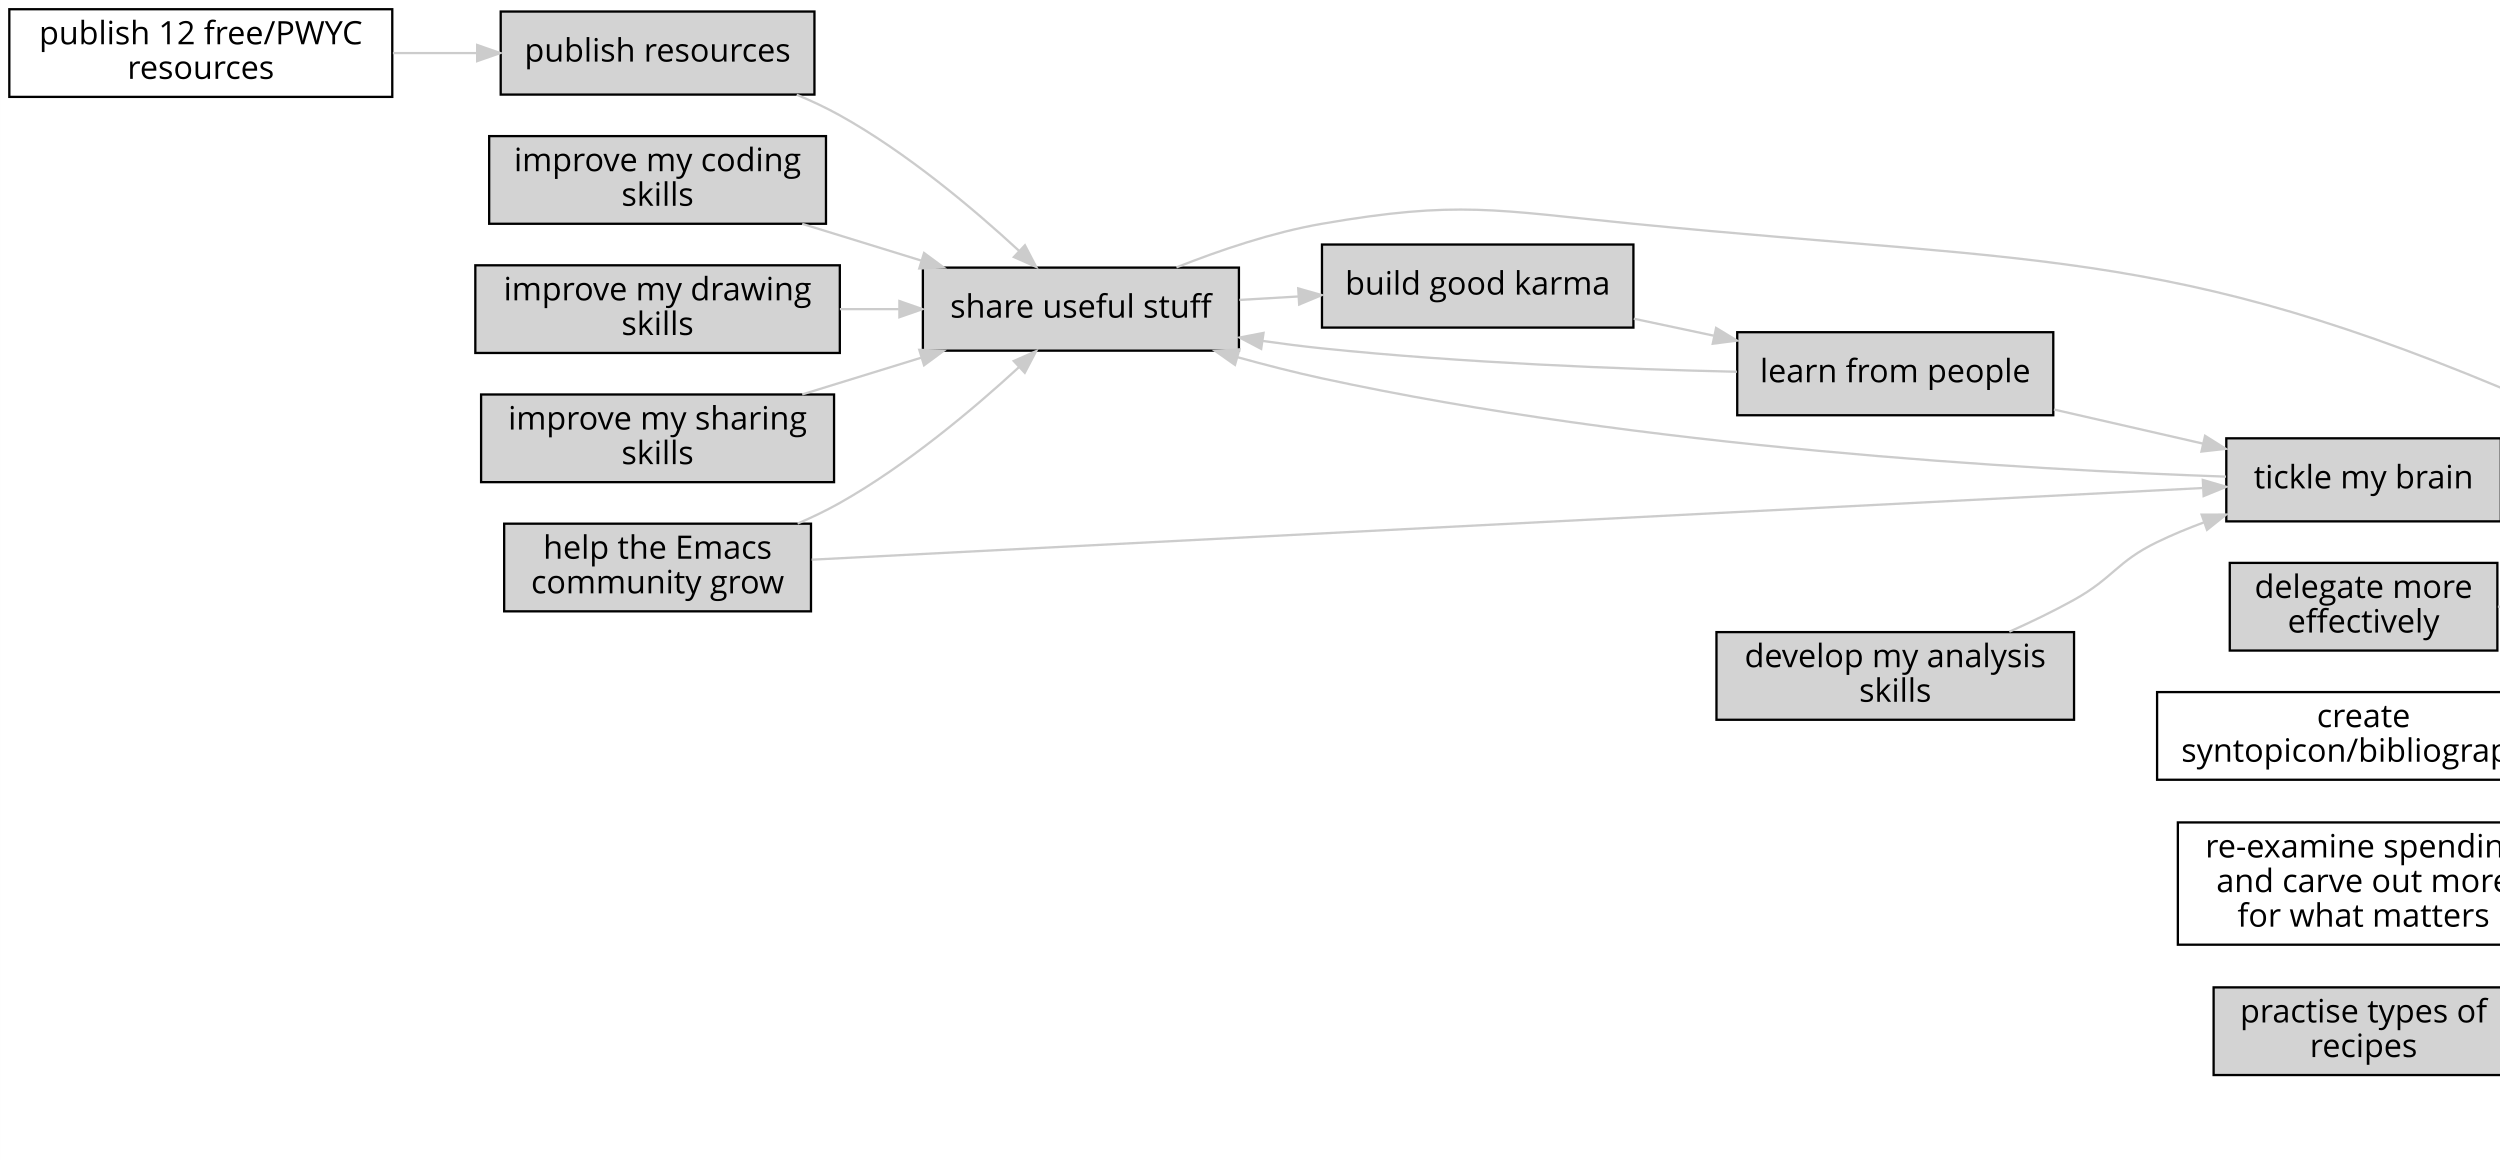
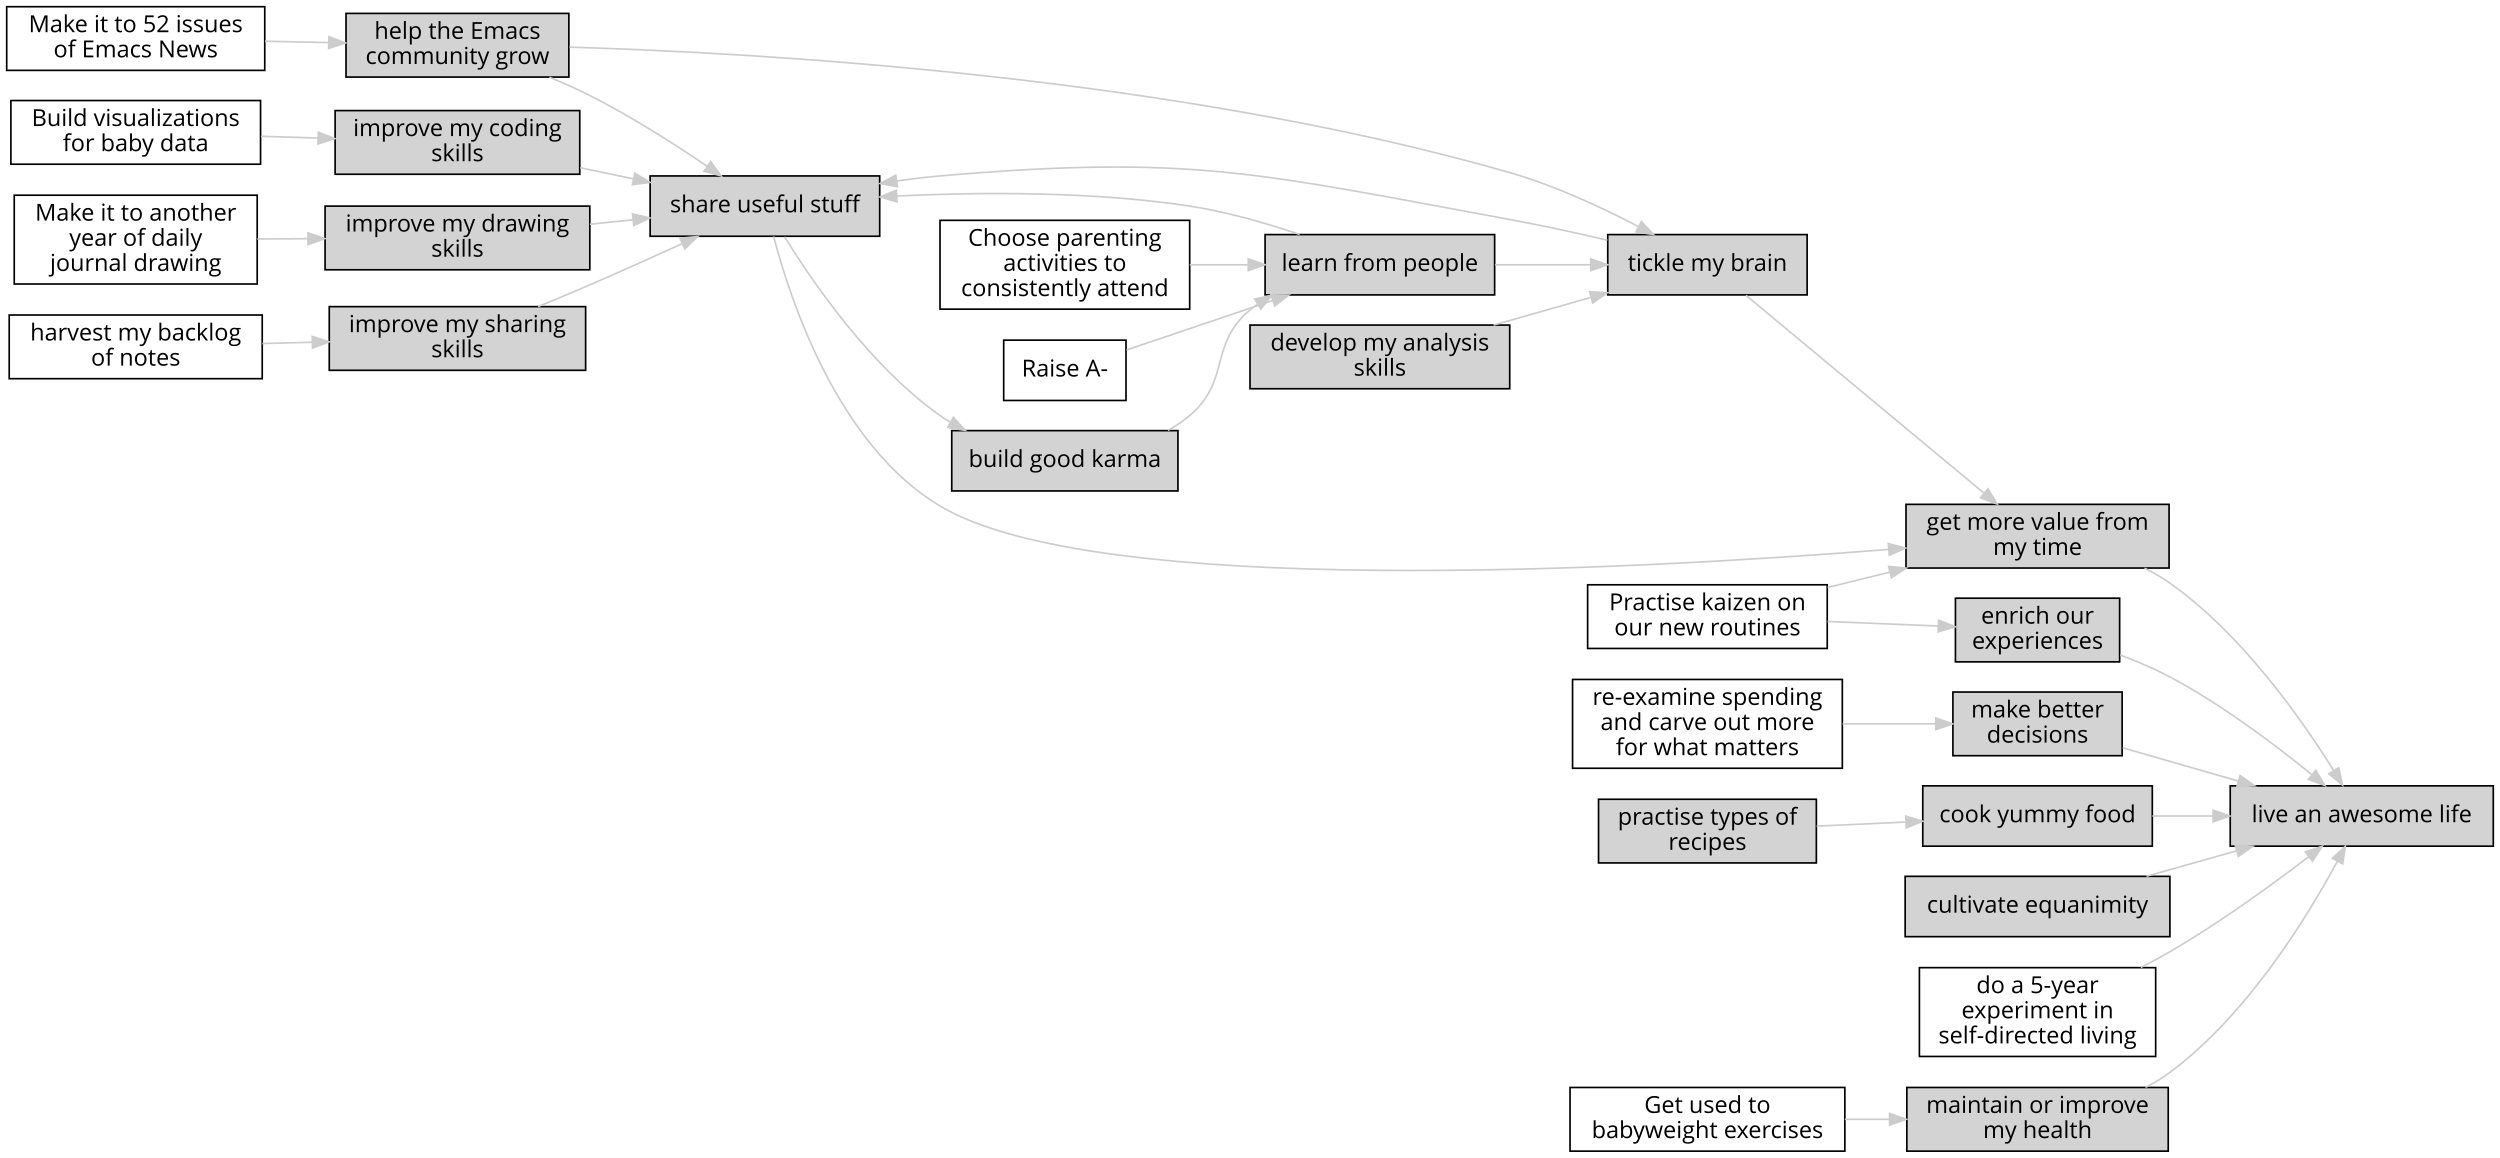
- <svg xmlns="http://www.w3.org/2000/svg" xmlns:xlink="http://www.w3.org/1999/xlink" width="800pt" height="371pt" viewBox="0.00 0.00 576.00 267.14">
-   <g id="G" class="graph" transform="scale(0.531561 0.531561) rotate(0) translate(4 694)">
-     <polygon fill="white" stroke="none" points="-4,4 -4,-694 1501,-694 1501,4 -4,4" />
+ <svg xmlns="http://www.w3.org/2000/svg" xmlns:xlink="http://www.w3.org/1999/xlink">
+   <g id="G" class="graph" transform="scale(0.536193 0.536193) rotate(0) translate(4 687)">
+     <polygon fill="white" stroke="none" points="-4,4 -4,-687 1488,-687 1488,4 -4,4" />
    <g id="G_node1" class="node">
      <g id="a_G_node1">
-         <a xlink:href="index.html#help_the_Emacs_community_grow" xlink:title="help the Emacs community grow" target="_parent">
-           <polygon fill="lightgrey" stroke="black" points="347.5,-467 214.5,-467 214.5,-429 347.5,-429 347.5,-467" />
-           <text text-anchor="middle" x="281" y="-451.8" font-family="Open Sans" font-size="14.00">help the Emacs</text>
-           <text text-anchor="middle" x="281" y="-436.8" font-family="Open Sans" font-size="14.00">community grow</text>
+         <a xlink:href="index.html#Make_it_to_52_issues_of_Emacs_News" xlink:title="Make it to 52 issues of Emacs News" target="_parent">
+           <polygon fill="none" stroke="black" points="154,-683 0,-683 0,-645 154,-645 154,-683" />
+           <text text-anchor="middle" x="77" y="-667.8" font-family="Open Sans" font-size="14.00">Make it to 52 issues</text>
+           <text text-anchor="middle" x="77" y="-652.8" font-family="Open Sans" font-size="14.00">of Emacs News</text>
        </a>
      </g>
    </g>
    <g id="G_node2" class="node">
      <g id="a_G_node2">
-         <a xlink:href="index.html#share_useful_stuff" xlink:title="share useful stuff" target="_parent">
-           <polygon fill="lightgrey" stroke="black" points="533,-578 396,-578 396,-542 533,-542 533,-578" />
-           <text text-anchor="middle" x="464.5" y="-556.3" font-family="Open Sans" font-size="14.00">share useful stuff</text>
+         <a xlink:href="index.html#help_the_Emacs_community_grow" xlink:title="help the Emacs community grow" target="_parent">
+           <polygon fill="lightgrey" stroke="black" points="335.5,-679 202.5,-679 202.5,-641 335.5,-641 335.5,-679" />
+           <text text-anchor="middle" x="269" y="-663.8" font-family="Open Sans" font-size="14.00">help the Emacs</text>
+           <text text-anchor="middle" x="269" y="-648.8" font-family="Open Sans" font-size="14.00">community grow</text>
        </a>
      </g>
    </g>
    <g id="G_edge1" class="edge">
-       <path fill="none" stroke="#cccccc" d="M341.71,-467.053C348.022,-469.765 354.234,-472.751 360,-476 388.833,-492.25 417.752,-516.559 437.663,-534.852" />
-       <polygon fill="#cccccc" stroke="#cccccc" points="435.395,-537.523 445.095,-541.786 440.171,-532.405 435.395,-537.523" />
+       <path fill="none" stroke="#cccccc" d="M154.185,-662.396C166.607,-662.135 179.475,-661.864 191.894,-661.602" />
+       <polygon fill="#cccccc" stroke="#cccccc" points="192.277,-665.095 202.201,-661.385 192.13,-658.097 192.277,-665.095" />
    </g>
    <g id="G_node3" class="node">
      <g id="a_G_node3">
+         <a xlink:href="index.html#share_useful_stuff" xlink:title="share useful stuff" target="_parent">
+           <polygon fill="lightgrey" stroke="black" points="521,-582 384,-582 384,-546 521,-546 521,-582" />
+           <text text-anchor="middle" x="452.5" y="-560.3" font-family="Open Sans" font-size="14.00">share useful stuff</text>
+         </a>
+       </g>
+     </g>
+     <g id="G_edge2" class="edge">
+       <path fill="none" stroke="#cccccc" d="M323.904,-640.898C332.096,-637.53 340.358,-633.857 348,-630 372.362,-617.704 398.248,-601.196 418.038,-587.766" />
+       <polygon fill="#cccccc" stroke="#cccccc" points="420.133,-590.573 426.398,-582.029 416.172,-584.801 420.133,-590.573" />
+     </g>
+     <g id="G_node4" class="node">
+       <g id="a_G_node4">
        <a xlink:href="index.html#tickle_my_brain" xlink:title="tickle my brain" target="_parent">
-           <polygon fill="lightgrey" stroke="black" points="1080,-504 961,-504 961,-468 1080,-468 1080,-504" />
-           <text text-anchor="middle" x="1020.5" y="-482.3" font-family="Open Sans" font-size="14.00">tickle my brain</text>
-         </a>
-       </g>
-     </g>
-     <g id="G_edge2" class="edge">
-       <path fill="none" stroke="#cccccc" d="M347.772,-451.389C486.747,-458.55 809.096,-475.159 950.694,-482.455" />
-       <polygon fill="#cccccc" stroke="#cccccc" points="950.813,-485.965 960.98,-482.985 951.173,-478.975 950.813,-485.965" />
+           <polygon fill="lightgrey" stroke="black" points="1074.5,-547 955.5,-547 955.5,-511 1074.5,-511 1074.5,-547" />
+           <text text-anchor="middle" x="1015" y="-525.3" font-family="Open Sans" font-size="14.00">tickle my brain</text>
+         </a>
+       </g>
+     </g>
+     <g id="G_edge3" class="edge">
+       <path fill="none" stroke="#cccccc" d="M335.894,-658.864C451.649,-655.368 698.096,-641.202 897,-584 923.613,-576.347 951.749,-563.296 973.759,-551.827" />
+       <polygon fill="#cccccc" stroke="#cccccc" points="975.604,-554.811 982.794,-547.03 972.321,-548.628 975.604,-554.811" />
+     </g>
+     <g id="G_node7" class="node">
+       <g id="a_G_node7">
+         <a xlink:href="index.html#get_more_value_from_my_time" xlink:title="get more value from my time" target="_parent">
+           <polygon fill="lightgrey" stroke="black" points="1290.5,-386 1133.5,-386 1133.5,-348 1290.5,-348 1290.5,-386" />
+           <text text-anchor="middle" x="1212" y="-370.8" font-family="Open Sans" font-size="14.00">get more value from</text>
+           <text text-anchor="middle" x="1212" y="-355.8" font-family="Open Sans" font-size="14.00">my time</text>
+         </a>
+       </g>
+     </g>
+     <g id="G_edge22" class="edge">
+       <path fill="none" stroke="#cccccc" d="M457.701,-545.912C467.557,-508.115 496.083,-421.27 557,-385 650.051,-329.597 967.345,-346.743 1123.19,-359.099" />
+       <polygon fill="#cccccc" stroke="#cccccc" points="1122.97,-362.592 1133.21,-359.905 1123.53,-355.615 1122.97,-362.592" />
+     </g>
+     <g id="G_node16" class="node">
+       <g id="a_G_node16">
+         <a xlink:href="index.html#build_good_karma" xlink:title="build good karma" target="_parent">
+           <polygon fill="lightgrey" stroke="black" points="699,-430 564,-430 564,-394 699,-394 699,-430" />
+           <text text-anchor="middle" x="631.5" y="-408.3" font-family="Open Sans" font-size="14.00">build good karma</text>
+         </a>
+       </g>
+     </g>
+     <g id="G_edge23" class="edge">
+       <path fill="none" stroke="#cccccc" d="M464.225,-545.683C480.866,-518.742 515.366,-468.449 557,-439 558.894,-437.661 560.861,-436.38 562.885,-435.156" />
+       <polygon fill="#cccccc" stroke="#cccccc" points="564.959,-438.011 572.058,-430.146 561.604,-431.867 564.959,-438.011" />
+     </g>
+     <g id="G_edge25" class="edge">
+       <path fill="none" stroke="#cccccc" d="M955.298,-543.653C936.726,-547.991 916.07,-552.509 897,-556 747.925,-583.288 707.991,-595.032 557,-582 548.641,-581.279 539.945,-580.235 531.302,-579.009" />
+       <polygon fill="#cccccc" stroke="#cccccc" points="531.612,-575.516 521.204,-577.494 530.573,-582.439 531.612,-575.516" />
+     </g>
+     <g id="G_edge26" class="edge">
+       <path fill="none" stroke="#cccccc" d="M1037.99,-510.731C1072.68,-481.916 1140.21,-425.809 1179.87,-392.864" />
+       <polygon fill="#cccccc" stroke="#cccccc" points="1182.43,-395.286 1187.88,-386.204 1177.96,-389.902 1182.43,-395.286" />
    </g>
    <g id="G_node5" class="node">
      <g id="a_G_node5">
-         <a xlink:href="index.html#get_more_value_from_my_time" xlink:title="get more value from my time" target="_parent">
-           <polygon fill="lightgrey" stroke="black" points="1303.5,-450 1146.5,-450 1146.5,-412 1303.5,-412 1303.5,-450" />
-           <text text-anchor="middle" x="1225" y="-434.8" font-family="Open Sans" font-size="14.00">get more value from</text>
-           <text text-anchor="middle" x="1225" y="-419.8" font-family="Open Sans" font-size="14.00">my time</text>
-         </a>
-       </g>
-     </g>
-     <g id="G_edge18" class="edge">
-       <path fill="none" stroke="#cccccc" d="M505.922,-578.093C524.697,-585.54 547.566,-593.284 569,-597 628.118,-607.249 644.289,-602.882 704,-597 887.378,-578.935 941.537,-587.66 1110,-513 1141.62,-498.986 1173.21,-475.319 1195.09,-457.004" />
-       <polygon fill="#cccccc" stroke="#cccccc" points="1197.64,-459.429 1202.97,-450.278 1193.09,-454.102 1197.64,-459.429" />
+         <a xlink:href="index.html#Practise_kaizen_on_our_new_routines" xlink:title="Practise kaizen on our new routines" target="_parent">
+           <polygon fill="none" stroke="black" points="1086.5,-338 943.5,-338 943.5,-300 1086.5,-300 1086.5,-338" />
+           <text text-anchor="middle" x="1015" y="-322.8" font-family="Open Sans" font-size="14.00">Practise kaizen on</text>
+           <text text-anchor="middle" x="1015" y="-307.8" font-family="Open Sans" font-size="14.00">our new routines</text>
+         </a>
+       </g>
+     </g>
+     <g id="G_node6" class="node">
+       <g id="a_G_node6">
+         <a xlink:href="index.html#enrich_our_experiences" xlink:title="enrich our experiences" target="_parent">
+           <polygon fill="lightgrey" stroke="black" points="1261,-330 1163,-330 1163,-292 1261,-292 1261,-330" />
+           <text text-anchor="middle" x="1212" y="-314.8" font-family="Open Sans" font-size="14.00">enrich our</text>
+           <text text-anchor="middle" x="1212" y="-299.8" font-family="Open Sans" font-size="14.00">experiences</text>
+         </a>
+       </g>
+     </g>
+     <g id="G_edge4" class="edge">
+       <path fill="none" stroke="#cccccc" d="M1086.68,-316.101C1108.31,-315.213 1131.85,-314.247 1152.57,-313.397" />
+       <polygon fill="#cccccc" stroke="#cccccc" points="1152.96,-316.884 1162.81,-312.977 1152.67,-309.89 1152.96,-316.884" />
+     </g>
+     <g id="G_edge5" class="edge">
+       <path fill="none" stroke="#cccccc" d="M1086.68,-336.397C1098.72,-339.361 1111.35,-342.47 1123.76,-345.525" />
+       <polygon fill="#cccccc" stroke="#cccccc" points="1123.1,-348.967 1133.64,-347.959 1124.77,-342.17 1123.1,-348.967" />
+     </g>
+     <g id="G_node8" class="node">
+       <g id="a_G_node8">
+         <a xlink:href="index.html#live_an_awesome_life" xlink:title="live an awesome life" target="_parent">
+           <polygon fill="lightgrey" stroke="black" points="1484,-218 1327,-218 1327,-182 1484,-182 1484,-218" />
+           <text text-anchor="middle" x="1405.5" y="-196.3" font-family="Open Sans" font-size="14.00">live an awesome life</text>
+         </a>
+       </g>
+     </g>
+     <g id="G_edge27" class="edge">
+       <path fill="none" stroke="#cccccc" d="M1261.37,-296.082C1271.39,-292.318 1281.72,-287.925 1291,-283 1321.78,-266.659 1353.53,-242.732 1375.59,-224.761" />
+       <polygon fill="#cccccc" stroke="#cccccc" points="1378.07,-227.257 1383.55,-218.193 1373.61,-221.858 1378.07,-227.257" />
+     </g>
+     <g id="G_edge6" class="edge">
+       <path fill="none" stroke="#cccccc" d="M1275.85,-347.932C1281.17,-345.29 1286.3,-342.322 1291,-339 1333.84,-308.719 1369.42,-258.139 1388.77,-227.062" />
+       <polygon fill="#cccccc" stroke="#cccccc" points="1391.79,-228.827 1394.01,-218.467 1385.82,-225.18 1391.79,-228.827" />
+     </g>
+     <g id="G_node9" class="node">
+       <g id="a_G_node9">
+         <a xlink:href="index.html#re_examine_spending_and_carve_out_more_for_what_matters" xlink:title="re-examine spending and carve out more for what matters" target="_parent">
+           <polygon fill="none" stroke="black" points="1095.5,-281.5 934.5,-281.5 934.5,-228.5 1095.5,-228.5 1095.5,-281.5" />
+           <text text-anchor="middle" x="1015" y="-266.3" font-family="Open Sans" font-size="14.00">re-examine spending</text>
+           <text text-anchor="middle" x="1015" y="-251.3" font-family="Open Sans" font-size="14.00">and carve out more</text>
+           <text text-anchor="middle" x="1015" y="-236.3" font-family="Open Sans" font-size="14.00">for what matters</text>
+         </a>
+       </g>
+     </g>
+     <g id="G_node10" class="node">
+       <g id="a_G_node10">
+         <a xlink:href="index.html#make_better_decisions" xlink:title="make better decisions" target="_parent">
+           <polygon fill="lightgrey" stroke="black" points="1262.5,-274 1161.5,-274 1161.5,-236 1262.5,-236 1262.5,-274" />
+           <text text-anchor="middle" x="1212" y="-258.8" font-family="Open Sans" font-size="14.00">make better</text>
+           <text text-anchor="middle" x="1212" y="-243.8" font-family="Open Sans" font-size="14.00">decisions</text>
+         </a>
+       </g>
+     </g>
+     <g id="G_edge7" class="edge">
+       <path fill="none" stroke="#cccccc" d="M1095.6,-255C1114.17,-255 1133.64,-255 1151.19,-255" />
+       <polygon fill="#cccccc" stroke="#cccccc" points="1151.28,-258.5 1161.28,-255 1151.28,-251.5 1151.28,-258.5" />
+     </g>
+     <g id="G_edge8" class="edge">
+       <path fill="none" stroke="#cccccc" d="M1262.81,-240.693C1283.86,-234.65 1308.78,-227.492 1331.81,-220.878" />
+       <polygon fill="#cccccc" stroke="#cccccc" points="1332.9,-224.206 1341.54,-218.081 1330.97,-217.478 1332.9,-224.206" />
+     </g>
+     <g id="G_node11" class="node">
+       <g id="a_G_node11">
+         <a xlink:href="index.html#Choose_parenting_activities_to_consistently_attend" xlink:title="Choose parenting activities to consistently attend" target="_parent">
+           <polygon fill="none" stroke="black" points="706,-555.5 557,-555.5 557,-502.5 706,-502.5 706,-555.5" />
+           <text text-anchor="middle" x="631.5" y="-540.3" font-family="Open Sans" font-size="14.00">Choose parenting</text>
+           <text text-anchor="middle" x="631.5" y="-525.3" font-family="Open Sans" font-size="14.00">activities to</text>
+           <text text-anchor="middle" x="631.5" y="-510.3" font-family="Open Sans" font-size="14.00">consistently attend</text>
+         </a>
+       </g>
+     </g>
+     <g id="G_node12" class="node">
+       <g id="a_G_node12">
+         <a xlink:href="index.html#learn_from_people" xlink:title="learn from people" target="_parent">
+           <polygon fill="lightgrey" stroke="black" points="888,-547 751,-547 751,-511 888,-511 888,-547" />
+           <text text-anchor="middle" x="819.5" y="-525.3" font-family="Open Sans" font-size="14.00">learn from people</text>
+         </a>
+       </g>
+     </g>
+     <g id="G_edge9" class="edge">
+       <path fill="none" stroke="#cccccc" d="M706.012,-529C717.479,-529 729.359,-529 740.913,-529" />
+       <polygon fill="#cccccc" stroke="#cccccc" points="740.963,-532.5 750.963,-529 740.963,-525.5 740.963,-532.5" />
+     </g>
+     <g id="G_edge11" class="edge">
+       <path fill="none" stroke="#cccccc" d="M771.622,-547.054C751.71,-553.808 728.042,-560.65 706,-564 647.918,-572.826 581.449,-572.411 531.292,-570.012" />
+       <polygon fill="#cccccc" stroke="#cccccc" points="531.333,-566.51 521.166,-569.49 530.973,-573.5 531.333,-566.51" />
+     </g>
+     <g id="G_edge12" class="edge">
+       <path fill="none" stroke="#cccccc" d="M888.177,-529C906.66,-529 926.703,-529 945.246,-529" />
+       <polygon fill="#cccccc" stroke="#cccccc" points="945.373,-532.5 955.373,-529 945.373,-525.5 945.373,-532.5" />
    </g>
    <g id="G_node13" class="node">
      <g id="a_G_node13">
-         <a xlink:href="index.html#build_good_karma" xlink:title="build good karma" target="_parent">
-           <polygon fill="lightgrey" stroke="black" points="704,-588 569,-588 569,-552 704,-552 704,-588" />
-           <text text-anchor="middle" x="636.5" y="-566.3" font-family="Open Sans" font-size="14.00">build good karma</text>
-         </a>
-       </g>
-     </g>
-     <g id="G_edge19" class="edge">
-       <path fill="none" stroke="#cccccc" d="M533.177,-563.981C541.629,-564.478 550.32,-564.989 558.895,-565.494" />
-       <polygon fill="#cccccc" stroke="#cccccc" points="558.7,-568.988 568.888,-566.082 559.111,-562 558.7,-568.988" />
-     </g>
-     <g id="G_edge21" class="edge">
-       <path fill="none" stroke="#cccccc" d="M960.871,-487.389C874.26,-490.413 707.427,-499.967 569,-530 557.026,-532.598 544.405,-535.83 532.251,-539.202" />
-       <polygon fill="#cccccc" stroke="#cccccc" points="531.294,-535.835 522.625,-541.926 533.201,-542.57 531.294,-535.835" />
-     </g>
-     <g id="G_edge22" class="edge">
-       <path fill="none" stroke="#cccccc" d="M1080.07,-470.092C1100.03,-464.672 1122.69,-458.517 1144.03,-452.72" />
-       <polygon fill="#cccccc" stroke="#cccccc" points="1145,-456.085 1153.73,-450.086 1143.16,-449.33 1145,-456.085" />
-     </g>
-     <g id="G_node4" class="node">
-       <g id="a_G_node4">
-         <a xlink:href="index.html#delegate_more_effectively" xlink:title="delegate more effectively" target="_parent">
-           <polygon fill="lightgrey" stroke="black" points="1078.5,-450 962.5,-450 962.5,-412 1078.5,-412 1078.5,-450" />
-           <text text-anchor="middle" x="1020.5" y="-434.8" font-family="Open Sans" font-size="14.00">delegate more</text>
-           <text text-anchor="middle" x="1020.5" y="-419.8" font-family="Open Sans" font-size="14.00">effectively</text>
-         </a>
-       </g>
-     </g>
-     <g id="G_edge3" class="edge">
-       <path fill="none" stroke="#cccccc" d="M1078.72,-431C1096.54,-431 1116.63,-431 1136.06,-431" />
-       <polygon fill="#cccccc" stroke="#cccccc" points="1136.14,-434.5 1146.14,-431 1136.14,-427.5 1136.14,-434.5" />
-     </g>
-     <g id="G_node7" class="node">
-       <g id="a_G_node7">
-         <a xlink:href="index.html#live_an_awesome_life" xlink:title="live an awesome life" target="_parent">
-           <polygon fill="lightgrey" stroke="black" points="1497,-219 1340,-219 1340,-183 1497,-183 1497,-219" />
-           <text text-anchor="middle" x="1418.5" y="-197.3" font-family="Open Sans" font-size="14.00">live an awesome life</text>
-         </a>
-       </g>
-     </g>
-     <g id="G_edge5" class="edge">
-       <path fill="none" stroke="#cccccc" d="M1242.52,-411.687C1258.36,-393.12 1282.93,-364.235 1304,-339 1336.25,-300.375 1373.21,-255.289 1395.95,-227.44" />
-       <polygon fill="#cccccc" stroke="#cccccc" points="1398.92,-229.336 1402.53,-219.376 1393.5,-224.91 1398.92,-229.336" />
-     </g>
-     <g id="G_node6" class="node">
-       <g id="a_G_node6">
-         <a xlink:href="index.html#create_syntopicon_bibliography" xlink:title="create syntopicon/bibliography" target="_parent">
-           <polygon fill="none" stroke="black" points="1110,-394 931,-394 931,-356 1110,-356 1110,-394" />
-           <text text-anchor="middle" x="1020.5" y="-378.8" font-family="Open Sans" font-size="14.00">create</text>
-           <text text-anchor="middle" x="1020.5" y="-363.8" font-family="Open Sans" font-size="14.00">syntopicon/bibliography</text>
-         </a>
-       </g>
-     </g>
-     <g id="G_edge4" class="edge">
-       <path fill="none" stroke="#cccccc" d="M1090.34,-394.037C1108.03,-398.929 1127.19,-404.229 1145.34,-409.246" />
-       <polygon fill="#cccccc" stroke="#cccccc" points="1144.44,-412.628 1155.01,-411.92 1146.3,-405.882 1144.44,-412.628" />
-     </g>
-     <g id="G_node8" class="node">
-       <g id="a_G_node8">
-         <a xlink:href="index.html#re_examine_spending_and_carve_out_more_for_what_matters" xlink:title="re-examine spending and carve out more for what matters" target="_parent">
-           <polygon fill="none" stroke="black" points="1101,-337.5 940,-337.5 940,-284.5 1101,-284.5 1101,-337.5" />
-           <text text-anchor="middle" x="1020.5" y="-322.3" font-family="Open Sans" font-size="14.00">re-examine spending</text>
-           <text text-anchor="middle" x="1020.5" y="-307.3" font-family="Open Sans" font-size="14.00">and carve out more</text>
-           <text text-anchor="middle" x="1020.5" y="-292.3" font-family="Open Sans" font-size="14.00">for what matters</text>
-         </a>
-       </g>
-     </g>
-     <g id="G_node9" class="node">
-       <g id="a_G_node9">
-         <a xlink:href="index.html#make_better_decisions" xlink:title="make better decisions" target="_parent">
-           <polygon fill="lightgrey" stroke="black" points="1275.5,-330 1174.5,-330 1174.5,-292 1275.5,-292 1275.5,-330" />
-           <text text-anchor="middle" x="1225" y="-314.8" font-family="Open Sans" font-size="14.00">make better</text>
-           <text text-anchor="middle" x="1225" y="-299.8" font-family="Open Sans" font-size="14.00">decisions</text>
-         </a>
-       </g>
-     </g>
-     <g id="G_edge6" class="edge">
-       <path fill="none" stroke="#cccccc" d="M1101.24,-311C1122.26,-311 1144.57,-311 1164.33,-311" />
-       <polygon fill="#cccccc" stroke="#cccccc" points="1164.41,-314.5 1174.41,-311 1164.41,-307.5 1164.41,-314.5" />
-     </g>
-     <g id="G_edge7" class="edge">
-       <path fill="none" stroke="#cccccc" d="M1275.58,-295.574C1285.22,-291.918 1295.09,-287.697 1304,-283 1334.51,-266.916 1366.06,-243.475 1388.13,-225.77" />
-       <polygon fill="#cccccc" stroke="#cccccc" points="1390.55,-228.316 1396.1,-219.293 1386.14,-222.883 1390.55,-228.316" />
-     </g>
-     <g id="G_node10" class="node">
-       <g id="a_G_node10">
-         <a xlink:href="index.html#learn_from_people" xlink:title="learn from people" target="_parent">
-           <polygon fill="lightgrey" stroke="black" points="886,-550 749,-550 749,-514 886,-514 886,-550" />
-           <text text-anchor="middle" x="817.5" y="-528.3" font-family="Open Sans" font-size="14.00">learn from people</text>
-         </a>
-       </g>
-     </g>
-     <g id="G_edge8" class="edge">
-       <path fill="none" stroke="#cccccc" d="M748.848,-532.85C699.01,-533.999 629.641,-536.695 569,-543 560.669,-543.866 551.989,-544.97 543.357,-546.198" />
-       <polygon fill="#cccccc" stroke="#cccccc" points="542.648,-542.765 533.267,-547.69 543.672,-549.69 542.648,-542.765" />
-     </g>
-     <g id="G_edge9" class="edge">
-       <path fill="none" stroke="#cccccc" d="M886.269,-516.491C907.127,-511.717 930.097,-506.46 951.004,-501.676" />
-       <polygon fill="#cccccc" stroke="#cccccc" points="951.798,-505.085 960.765,-499.442 950.236,-498.261 951.798,-505.085" />
-     </g>
-     <g id="G_node11" class="node">
-       <g id="a_G_node11">
-         <a xlink:href="index.html#practise_types_of_recipes" xlink:title="practise types of recipes" target="_parent">
-           <polygon fill="lightgrey" stroke="black" points="1085.5,-266 955.5,-266 955.5,-228 1085.5,-228 1085.5,-266" />
-           <text text-anchor="middle" x="1020.5" y="-250.8" font-family="Open Sans" font-size="14.00">practise types of</text>
-           <text text-anchor="middle" x="1020.5" y="-235.8" font-family="Open Sans" font-size="14.00">recipes</text>
-         </a>
-       </g>
-     </g>
-     <g id="G_node12" class="node">
-       <g id="a_G_node12">
-         <a xlink:href="index.html#cook_yummy_food" xlink:title="cook yummy food" target="_parent">
-           <polygon fill="lightgrey" stroke="black" points="1293.5,-274 1156.5,-274 1156.5,-238 1293.5,-238 1293.5,-274" />
-           <text text-anchor="middle" x="1225" y="-252.3" font-family="Open Sans" font-size="14.00">cook yummy food</text>
+         <a xlink:href="index.html#Raise_A_" xlink:title="Raise A-" target="_parent">
+           <polygon fill="none" stroke="black" points="668,-484 595,-484 595,-448 668,-448 668,-484" />
+           <text text-anchor="middle" x="631.5" y="-462.3" font-family="Open Sans" font-size="14.00">Raise A-</text>
        </a>
      </g>
    </g>
    <g id="G_edge10" class="edge">
-       <path fill="none" stroke="#cccccc" d="M1085.57,-249.848C1104.8,-250.702 1126.11,-251.649 1146.13,-252.539" />
-       <polygon fill="#cccccc" stroke="#cccccc" points="1146,-256.037 1156.15,-252.984 1146.31,-249.044 1146,-256.037" />
-     </g>
-     <g id="G_edge11" class="edge">
-       <path fill="none" stroke="#cccccc" d="M1288.7,-237.991C1306.64,-232.839 1326.34,-227.181 1344.83,-221.873" />
-       <polygon fill="#cccccc" stroke="#cccccc" points="1346.01,-225.174 1354.65,-219.05 1344.08,-218.446 1346.01,-225.174" />
-     </g>
-     <g id="G_edge12" class="edge">
-       <path fill="none" stroke="#cccccc" d="M704.153,-555.85C715.454,-553.451 727.276,-550.941 738.831,-548.488" />
-       <polygon fill="#cccccc" stroke="#cccccc" points="739.84,-551.852 748.896,-546.352 738.387,-545.005 739.84,-551.852" />
+       <path fill="none" stroke="#cccccc" d="M668.363,-478.147C693.022,-486.499 726.432,-497.816 755.475,-507.653" />
+       <polygon fill="#cccccc" stroke="#cccccc" points="754.543,-511.033 765.138,-510.926 756.789,-504.402 754.543,-511.033" />
    </g>
    <g id="G_node14" class="node">
      <g id="a_G_node14">
-         <a xlink:href="index.html#publish_12_free_PWYC_resources" xlink:title="publish 12 free/PWYC resources" target="_parent">
-           <polygon fill="none" stroke="black" points="166,-690 0,-690 0,-652 166,-652 166,-690" />
-           <text text-anchor="middle" x="83" y="-674.8" font-family="Open Sans" font-size="14.00">publish 12 free/PWYC</text>
-           <text text-anchor="middle" x="83" y="-659.8" font-family="Open Sans" font-size="14.00">resources</text>
+         <a xlink:href="index.html#practise_types_of_recipes" xlink:title="practise types of recipes" target="_parent">
+           <polygon fill="lightgrey" stroke="black" points="1080,-210 950,-210 950,-172 1080,-172 1080,-210" />
+           <text text-anchor="middle" x="1015" y="-194.8" font-family="Open Sans" font-size="14.00">practise types of</text>
+           <text text-anchor="middle" x="1015" y="-179.8" font-family="Open Sans" font-size="14.00">recipes</text>
        </a>
      </g>
    </g>
    <g id="G_node15" class="node">
      <g id="a_G_node15">
-         <a xlink:href="index.html#publish_resources" xlink:title="publish resources" target="_parent">
-           <polygon fill="lightgrey" stroke="black" points="349,-689 213,-689 213,-653 349,-653 349,-689" />
-           <text text-anchor="middle" x="281" y="-667.3" font-family="Open Sans" font-size="14.00">publish resources</text>
+         <a xlink:href="index.html#cook_yummy_food" xlink:title="cook yummy food" target="_parent">
+           <polygon fill="lightgrey" stroke="black" points="1280.5,-218 1143.5,-218 1143.5,-182 1280.5,-182 1280.5,-218" />
+           <text text-anchor="middle" x="1212" y="-196.3" font-family="Open Sans" font-size="14.00">cook yummy food</text>
        </a>
      </g>
    </g>
    <g id="G_edge13" class="edge">
-       <path fill="none" stroke="#cccccc" d="M166.27,-671C178.262,-671 190.576,-671 202.47,-671" />
-       <polygon fill="#cccccc" stroke="#cccccc" points="202.794,-674.5 212.794,-671 202.794,-667.5 202.794,-674.5" />
+       <path fill="none" stroke="#cccccc" d="M1080.12,-193.959C1097.1,-194.743 1115.62,-195.598 1133.24,-196.411" />
+       <polygon fill="#cccccc" stroke="#cccccc" points="1133.34,-199.919 1143.49,-196.884 1133.66,-192.927 1133.34,-199.919" />
    </g>
    <g id="G_edge14" class="edge">
-       <path fill="none" stroke="#cccccc" d="M341.308,-652.941C347.76,-650.255 354.114,-647.273 360,-644 388.925,-627.915 417.834,-603.586 437.717,-585.244" />
-       <polygon fill="#cccccc" stroke="#cccccc" points="440.234,-587.682 445.137,-578.29 435.447,-582.574 440.234,-587.682" />
-     </g>
-     <g id="G_node16" class="node">
-       <g id="a_G_node16">
-         <a xlink:href="index.html#improve_my_coding_skills" xlink:title="improve my coding skills" target="_parent">
-           <polygon fill="lightgrey" stroke="black" points="354,-635 208,-635 208,-597 354,-597 354,-635" />
-           <text text-anchor="middle" x="281" y="-619.8" font-family="Open Sans" font-size="14.00">improve my coding</text>
-           <text text-anchor="middle" x="281" y="-604.8" font-family="Open Sans" font-size="14.00">skills</text>
-         </a>
-       </g>
+       <path fill="none" stroke="#cccccc" d="M1280.52,-200C1292.21,-200 1304.52,-200 1316.66,-200" />
+       <polygon fill="#cccccc" stroke="#cccccc" points="1316.8,-203.5 1326.8,-200 1316.8,-196.5 1316.8,-203.5" />
    </g>
    <g id="G_edge15" class="edge">
-       <path fill="none" stroke="#cccccc" d="M343.701,-596.963C360.281,-591.847 378.307,-586.285 395.222,-581.066" />
-       <polygon fill="#cccccc" stroke="#cccccc" points="396.51,-584.332 405.034,-578.039 394.446,-577.643 396.51,-584.332" />
+       <path fill="none" stroke="#cccccc" d="M693.04,-430.136C697.662,-432.725 702.055,-435.665 706,-439 730.627,-459.821 717.241,-481.337 742,-502 743.375,-503.148 744.803,-504.248 746.274,-505.303" />
+       <polygon fill="#cccccc" stroke="#cccccc" points="744.787,-508.502 755.116,-510.86 748.511,-502.575 744.787,-508.502" />
    </g>
    <g id="G_node17" class="node">
      <g id="a_G_node17">
-         <a xlink:href="index.html#improve_my_drawing_skills" xlink:title="improve my drawing skills" target="_parent">
-           <polygon fill="lightgrey" stroke="black" points="360,-579 202,-579 202,-541 360,-541 360,-579" />
-           <text text-anchor="middle" x="281" y="-563.8" font-family="Open Sans" font-size="14.00">improve my drawing</text>
-           <text text-anchor="middle" x="281" y="-548.8" font-family="Open Sans" font-size="14.00">skills</text>
-         </a>
-       </g>
-     </g>
-     <g id="G_edge16" class="edge">
-       <path fill="none" stroke="#cccccc" d="M360.026,-560C368.496,-560 377.117,-560 385.585,-560" />
-       <polygon fill="#cccccc" stroke="#cccccc" points="385.819,-563.5 395.819,-560 385.819,-556.5 385.819,-563.5" />
+         <a xlink:href="index.html#Build_visualizations_for_baby_data" xlink:title="Build visualizations for baby data" target="_parent">
+           <polygon fill="none" stroke="black" points="151.5,-627 2.5,-627 2.5,-589 151.5,-589 151.5,-627" />
+           <text text-anchor="middle" x="77" y="-611.8" font-family="Open Sans" font-size="14.00">Build visualizations</text>
+           <text text-anchor="middle" x="77" y="-596.8" font-family="Open Sans" font-size="14.00">for baby data</text>
+         </a>
+       </g>
    </g>
    <g id="G_node18" class="node">
      <g id="a_G_node18">
-         <a xlink:href="index.html#improve_my_sharing_skills" xlink:title="improve my sharing skills" target="_parent">
-           <polygon fill="lightgrey" stroke="black" points="357.5,-523 204.5,-523 204.5,-485 357.5,-485 357.5,-523" />
-           <text text-anchor="middle" x="281" y="-507.8" font-family="Open Sans" font-size="14.00">improve my sharing</text>
-           <text text-anchor="middle" x="281" y="-492.8" font-family="Open Sans" font-size="14.00">skills</text>
-         </a>
-       </g>
+         <a xlink:href="index.html#improve_my_coding_skills" xlink:title="improve my coding skills" target="_parent">
+           <polygon fill="lightgrey" stroke="black" points="342,-621 196,-621 196,-583 342,-583 342,-621" />
+           <text text-anchor="middle" x="269" y="-605.8" font-family="Open Sans" font-size="14.00">improve my coding</text>
+           <text text-anchor="middle" x="269" y="-590.8" font-family="Open Sans" font-size="14.00">skills</text>
+         </a>
+       </g>
+     </g>
+     <g id="G_edge16" class="edge">
+       <path fill="none" stroke="#cccccc" d="M151.731,-605.672C162.832,-605.321 174.341,-604.958 185.61,-604.602" />
+       <polygon fill="#cccccc" stroke="#cccccc" points="185.988,-608.092 195.872,-604.278 185.767,-601.095 185.988,-608.092" />
    </g>
    <g id="G_edge17" class="edge">
-       <path fill="none" stroke="#cccccc" d="M343.701,-523.037C360.281,-528.153 378.307,-533.715 395.222,-538.934" />
-       <polygon fill="#cccccc" stroke="#cccccc" points="394.446,-542.357 405.034,-541.961 396.51,-535.668 394.446,-542.357" />
+       <path fill="none" stroke="#cccccc" d="M342.255,-586.872C352.668,-584.692 363.421,-582.441 373.932,-580.24" />
+       <polygon fill="#cccccc" stroke="#cccccc" points="374.847,-583.625 383.917,-578.15 373.412,-576.773 374.847,-583.625" />
    </g>
    <g id="G_node19" class="node">
      <g id="a_G_node19">
-         <a xlink:href="index.html#develop_my_analysis_skills" xlink:title="develop my analysis skills" target="_parent">
-           <polygon fill="lightgrey" stroke="black" points="895,-420 740,-420 740,-382 895,-382 895,-420" />
-           <text text-anchor="middle" x="817.5" y="-404.8" font-family="Open Sans" font-size="14.00">develop my analysis</text>
-           <text text-anchor="middle" x="817.5" y="-389.8" font-family="Open Sans" font-size="14.00">skills</text>
-         </a>
-       </g>
-     </g>
-     <g id="G_edge20" class="edge">
-       <path fill="none" stroke="#cccccc" d="M866.952,-420.16C876.419,-424.387 886.149,-429.083 895,-434 912.028,-443.461 913.473,-450.5 931,-459 937.459,-462.132 944.36,-464.994 951.351,-467.584" />
-       <polygon fill="#cccccc" stroke="#cccccc" points="950.313,-470.929 960.908,-470.947 952.637,-464.326 950.313,-470.929" />
+         <a xlink:href="index.html#Make_it_to_another_year_of_daily_journal_drawing" xlink:title="Make it to another year of daily journal drawing" target="_parent">
+           <polygon fill="none" stroke="black" points="149.5,-570.5 4.5,-570.5 4.5,-517.5 149.5,-517.5 149.5,-570.5" />
+           <text text-anchor="middle" x="77" y="-555.3" font-family="Open Sans" font-size="14.00">Make it to another</text>
+           <text text-anchor="middle" x="77" y="-540.3" font-family="Open Sans" font-size="14.00">year of daily</text>
+           <text text-anchor="middle" x="77" y="-525.3" font-family="Open Sans" font-size="14.00">journal drawing</text>
+         </a>
+       </g>
    </g>
    <g id="G_node20" class="node">
      <g id="a_G_node20">
-         <a xlink:href="index.html#enrich_our_experiences" xlink:title="enrich our experiences" target="_parent">
-           <polygon fill="lightgrey" stroke="black" points="1274,-220 1176,-220 1176,-182 1274,-182 1274,-220" />
-           <text text-anchor="middle" x="1225" y="-204.8" font-family="Open Sans" font-size="14.00">enrich our</text>
-           <text text-anchor="middle" x="1225" y="-189.8" font-family="Open Sans" font-size="14.00">experiences</text>
-         </a>
-       </g>
-     </g>
-     <g id="G_edge23" class="edge">
-       <path fill="none" stroke="#cccccc" d="M1274.32,-201C1291.14,-201 1310.56,-201 1329.57,-201" />
-       <polygon fill="#cccccc" stroke="#cccccc" points="1329.76,-204.5 1339.76,-201 1329.76,-197.5 1329.76,-204.5" />
+         <a xlink:href="index.html#improve_my_drawing_skills" xlink:title="improve my drawing skills" target="_parent">
+           <polygon fill="lightgrey" stroke="black" points="348,-564 190,-564 190,-526 348,-526 348,-564" />
+           <text text-anchor="middle" x="269" y="-548.8" font-family="Open Sans" font-size="14.00">improve my drawing</text>
+           <text text-anchor="middle" x="269" y="-533.8" font-family="Open Sans" font-size="14.00">skills</text>
+         </a>
+       </g>
+     </g>
+     <g id="G_edge18" class="edge">
+       <path fill="none" stroke="#cccccc" d="M149.56,-544.377C159.422,-544.429 169.643,-544.482 179.762,-544.536" />
+       <polygon fill="#cccccc" stroke="#cccccc" points="179.811,-548.036 189.829,-544.589 179.848,-541.036 179.811,-548.036" />
+     </g>
+     <g id="G_edge19" class="edge">
+       <path fill="none" stroke="#cccccc" d="M348.026,-553.168C356.589,-554.064 365.306,-554.977 373.864,-555.873" />
+       <polygon fill="#cccccc" stroke="#cccccc" points="373.509,-559.355 383.819,-556.915 374.238,-552.393 373.509,-559.355" />
    </g>
    <g id="G_node21" class="node">
      <g id="a_G_node21">
-         <a xlink:href="index.html#cultivate_equanimity" xlink:title="cultivate equanimity" target="_parent">
-           <polygon fill="lightgrey" stroke="black" points="1304,-164 1146,-164 1146,-128 1304,-128 1304,-164" />
-           <text text-anchor="middle" x="1225" y="-142.3" font-family="Open Sans" font-size="14.00">cultivate equanimity</text>
-         </a>
-       </g>
-     </g>
-     <g id="G_edge24" class="edge">
-       <path fill="none" stroke="#cccccc" d="M1288.7,-164.009C1306.64,-169.161 1326.34,-174.819 1344.83,-180.127" />
-       <polygon fill="#cccccc" stroke="#cccccc" points="1344.08,-183.554 1354.65,-182.95 1346.01,-176.826 1344.08,-183.554" />
+         <a xlink:href="index.html#harvest_my_backlog_of_notes" xlink:title="harvest my backlog of notes" target="_parent">
+           <polygon fill="none" stroke="black" points="152.5,-499 1.5,-499 1.5,-461 152.5,-461 152.5,-499" />
+           <text text-anchor="middle" x="77" y="-483.8" font-family="Open Sans" font-size="14.00">harvest my backlog</text>
+           <text text-anchor="middle" x="77" y="-468.8" font-family="Open Sans" font-size="14.00">of notes</text>
+         </a>
+       </g>
    </g>
    <g id="G_node22" class="node">
      <g id="a_G_node22">
-         <a xlink:href="index.html#do_a_5_year_experiment_in_self_directed_living" xlink:title="do a 5-year experiment in self-directed living" target="_parent">
-           <polygon fill="none" stroke="black" points="1295.5,-109.5 1154.5,-109.5 1154.5,-56.5 1295.5,-56.5 1295.5,-109.5" />
-           <text text-anchor="middle" x="1225" y="-94.3" font-family="Open Sans" font-size="14.00">do a 5-year</text>
-           <text text-anchor="middle" x="1225" y="-79.3" font-family="Open Sans" font-size="14.00">experiment in</text>
-           <text text-anchor="middle" x="1225" y="-64.3" font-family="Open Sans" font-size="14.00">self-directed living</text>
-         </a>
-       </g>
-     </g>
-     <g id="G_edge25" class="edge">
-       <path fill="none" stroke="#cccccc" d="M1286.64,-109.572C1292.59,-112.598 1298.46,-115.763 1304,-119 1333.4,-136.189 1364.62,-159.123 1386.85,-176.366" />
-       <polygon fill="#cccccc" stroke="#cccccc" points="1384.88,-179.267 1394.91,-182.672 1389.19,-173.754 1384.88,-179.267" />
+         <a xlink:href="index.html#improve_my_sharing_skills" xlink:title="improve my sharing skills" target="_parent">
+           <polygon fill="lightgrey" stroke="black" points="345.5,-504 192.5,-504 192.5,-466 345.5,-466 345.5,-504" />
+           <text text-anchor="middle" x="269" y="-488.8" font-family="Open Sans" font-size="14.00">improve my sharing</text>
+           <text text-anchor="middle" x="269" y="-473.8" font-family="Open Sans" font-size="14.00">skills</text>
+         </a>
+       </g>
+     </g>
+     <g id="G_edge20" class="edge">
+       <path fill="none" stroke="#cccccc" d="M152.548,-481.962C162.27,-482.218 172.292,-482.481 182.181,-482.742" />
+       <polygon fill="#cccccc" stroke="#cccccc" points="182.33,-486.247 192.419,-483.011 182.514,-479.249 182.33,-486.247" />
+     </g>
+     <g id="G_edge21" class="edge">
+       <path fill="none" stroke="#cccccc" d="M317.139,-504.011C327.345,-508.218 338.057,-512.704 348,-517 366.037,-524.792 385.699,-533.632 402.994,-541.527" />
+       <polygon fill="#cccccc" stroke="#cccccc" points="401.785,-544.822 412.334,-545.803 404.698,-538.457 401.785,-544.822" />
    </g>
    <g id="G_node23" class="node">
      <g id="a_G_node23">
+         <a xlink:href="index.html#develop_my_analysis_skills" xlink:title="develop my analysis skills" target="_parent">
+           <polygon fill="lightgrey" stroke="black" points="897,-493 742,-493 742,-455 897,-455 897,-493" />
+           <text text-anchor="middle" x="819.5" y="-477.8" font-family="Open Sans" font-size="14.00">develop my analysis</text>
+           <text text-anchor="middle" x="819.5" y="-462.8" font-family="Open Sans" font-size="14.00">skills</text>
+         </a>
+       </g>
+     </g>
+     <g id="G_edge24" class="edge">
+       <path fill="none" stroke="#cccccc" d="M887.363,-493.005C906.153,-498.346 926.612,-504.161 945.497,-509.529" />
+       <polygon fill="#cccccc" stroke="#cccccc" points="944.636,-512.923 955.212,-512.29 946.55,-506.189 944.636,-512.923" />
+     </g>
+     <g id="G_node24" class="node">
+       <g id="a_G_node24">
+         <a xlink:href="index.html#cultivate_equanimity" xlink:title="cultivate equanimity" target="_parent">
+           <polygon fill="lightgrey" stroke="black" points="1291,-164 1133,-164 1133,-128 1291,-128 1291,-164" />
+           <text text-anchor="middle" x="1212" y="-142.3" font-family="Open Sans" font-size="14.00">cultivate equanimity</text>
+         </a>
+       </g>
+     </g>
+     <g id="G_edge28" class="edge">
+       <path fill="none" stroke="#cccccc" d="M1277.03,-164.056C1294.28,-168.92 1313.08,-174.22 1330.8,-179.219" />
+       <polygon fill="#cccccc" stroke="#cccccc" points="1329.95,-182.615 1340.53,-181.961 1331.85,-175.878 1329.95,-182.615" />
+     </g>
+     <g id="G_node25" class="node">
+       <g id="a_G_node25">
+         <a xlink:href="index.html#do_a_5_year_experiment_in_self_directed_living" xlink:title="do a 5-year experiment in self-directed living" target="_parent">
+           <polygon fill="none" stroke="black" points="1282.5,-109.5 1141.5,-109.5 1141.5,-56.5 1282.5,-56.5 1282.5,-109.5" />
+           <text text-anchor="middle" x="1212" y="-94.3" font-family="Open Sans" font-size="14.00">do a 5-year</text>
+           <text text-anchor="middle" x="1212" y="-79.3" font-family="Open Sans" font-size="14.00">experiment in</text>
+           <text text-anchor="middle" x="1212" y="-64.3" font-family="Open Sans" font-size="14.00">self-directed living</text>
+         </a>
+       </g>
+     </g>
+     <g id="G_edge29" class="edge">
+       <path fill="none" stroke="#cccccc" d="M1273.62,-109.606C1279.57,-112.625 1285.45,-115.779 1291,-119 1320.33,-136.032 1351.55,-158.682 1373.81,-175.699" />
+       <polygon fill="#cccccc" stroke="#cccccc" points="1371.82,-178.587 1381.88,-181.922 1376.1,-173.044 1371.82,-178.587" />
+     </g>
+     <g id="G_node26" class="node">
+       <g id="a_G_node26">
+         <a xlink:href="index.html#Get_used_to_babyweight_exercises" xlink:title="Get used to babyweight exercises" target="_parent">
+           <polygon fill="none" stroke="black" points="1097,-38 933,-38 933,-0 1097,-0 1097,-38" />
+           <text text-anchor="middle" x="1015" y="-22.8" font-family="Open Sans" font-size="14.00">Get used to</text>
+           <text text-anchor="middle" x="1015" y="-7.8" font-family="Open Sans" font-size="14.00">babyweight exercises</text>
+         </a>
+       </g>
+     </g>
+     <g id="G_node27" class="node">
+       <g id="a_G_node27">
        <a xlink:href="index.html#maintain_or_improve_my_health" xlink:title="maintain or improve my health" target="_parent">
-           <polygon fill="lightgrey" stroke="black" points="1303,-38 1147,-38 1147,-0 1303,-0 1303,-38" />
-           <text text-anchor="middle" x="1225" y="-22.8" font-family="Open Sans" font-size="14.00">maintain or improve</text>
-           <text text-anchor="middle" x="1225" y="-7.8" font-family="Open Sans" font-size="14.00">my health</text>
-         </a>
-       </g>
-     </g>
-     <g id="G_edge26" class="edge">
-       <path fill="none" stroke="#cccccc" d="M1289.42,-38.024C1294.56,-40.668 1299.5,-43.648 1304,-47 1350.14,-81.364 1385.8,-139.729 1404.04,-173.883" />
-       <polygon fill="#cccccc" stroke="#cccccc" points="1400.99,-175.592 1408.72,-182.834 1407.19,-172.35 1400.99,-175.592" />
+           <polygon fill="lightgrey" stroke="black" points="1290,-38 1134,-38 1134,-0 1290,-0 1290,-38" />
+           <text text-anchor="middle" x="1212" y="-22.8" font-family="Open Sans" font-size="14.00">maintain or improve</text>
+           <text text-anchor="middle" x="1212" y="-7.8" font-family="Open Sans" font-size="14.00">my health</text>
+         </a>
+       </g>
+     </g>
+     <g id="G_edge30" class="edge">
+       <path fill="none" stroke="#cccccc" d="M1097,-19C1105.73,-19 1114.63,-19 1123.43,-19" />
+       <polygon fill="#cccccc" stroke="#cccccc" points="1123.69,-22.5 1133.69,-19 1123.69,-15.5 1123.69,-22.5" />
+     </g>
+     <g id="G_edge31" class="edge">
+       <path fill="none" stroke="#cccccc" d="M1276.41,-38.039C1281.55,-40.68 1286.49,-43.655 1291,-47 1337,-81.148 1372.71,-139.131 1391,-173.061" />
+       <polygon fill="#cccccc" stroke="#cccccc" points="1387.93,-174.741 1395.69,-181.954 1394.12,-171.476 1387.93,-174.741" />
    </g>
  </g>
</svg>
